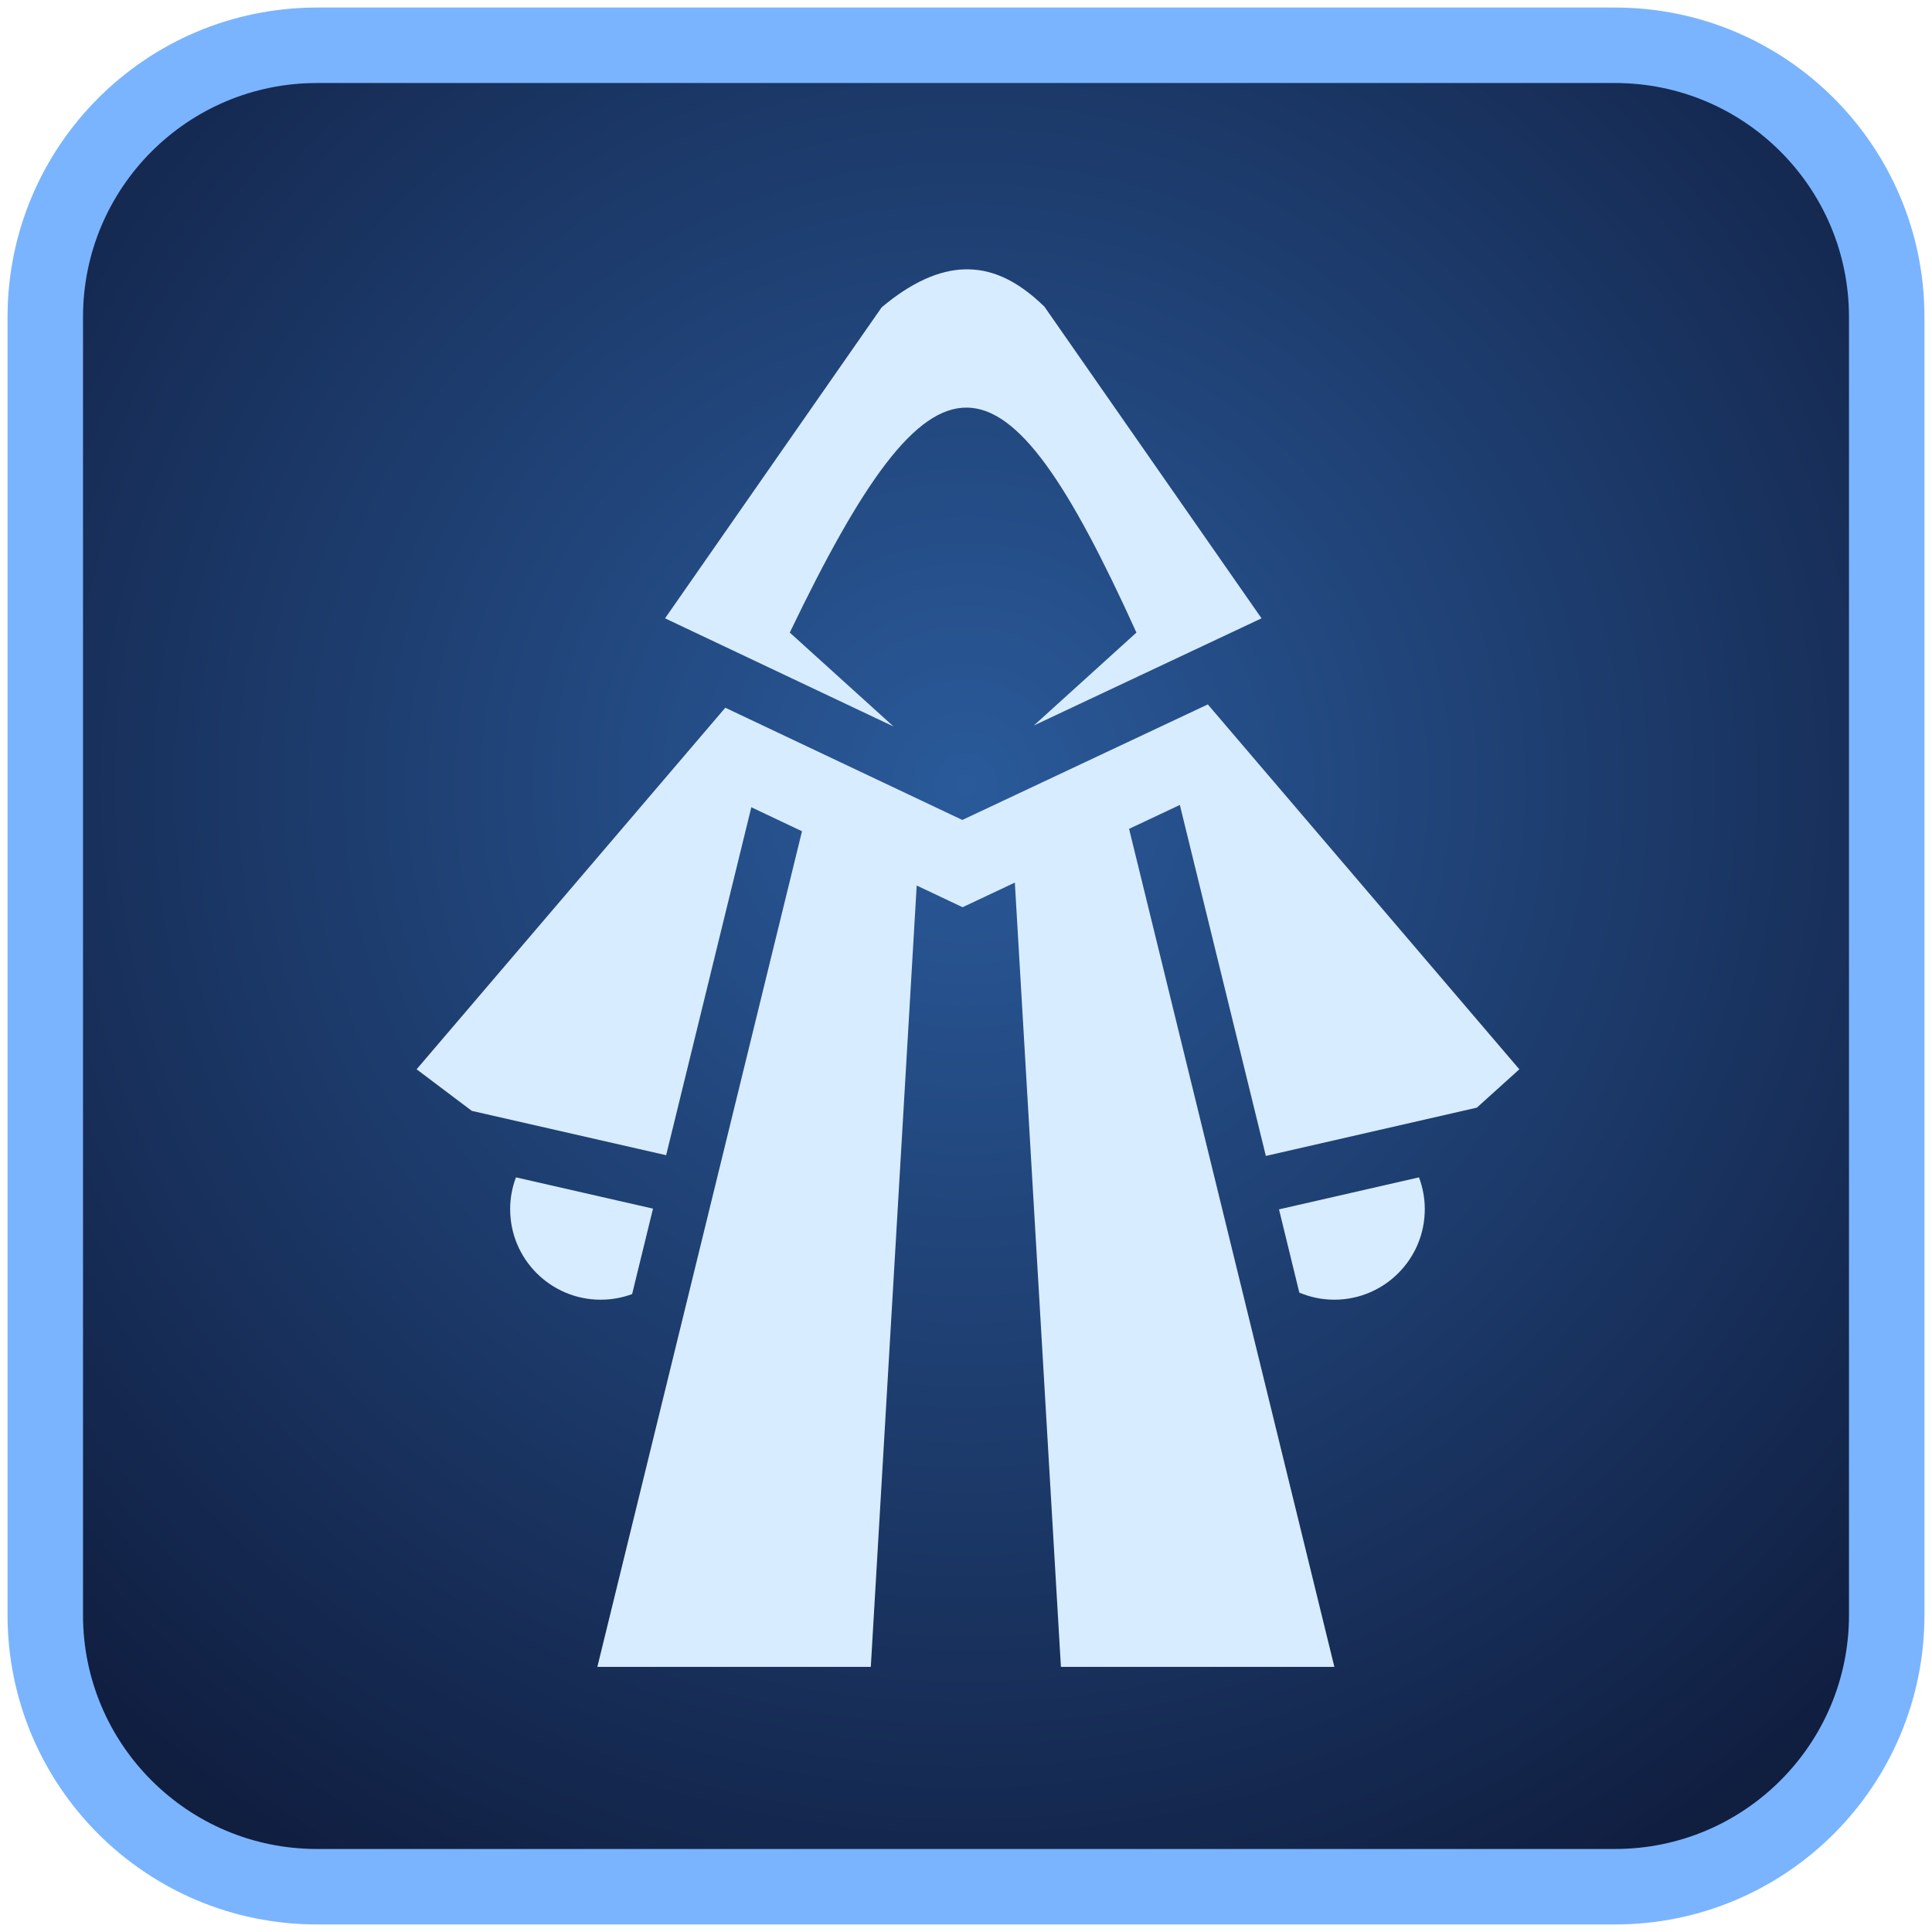
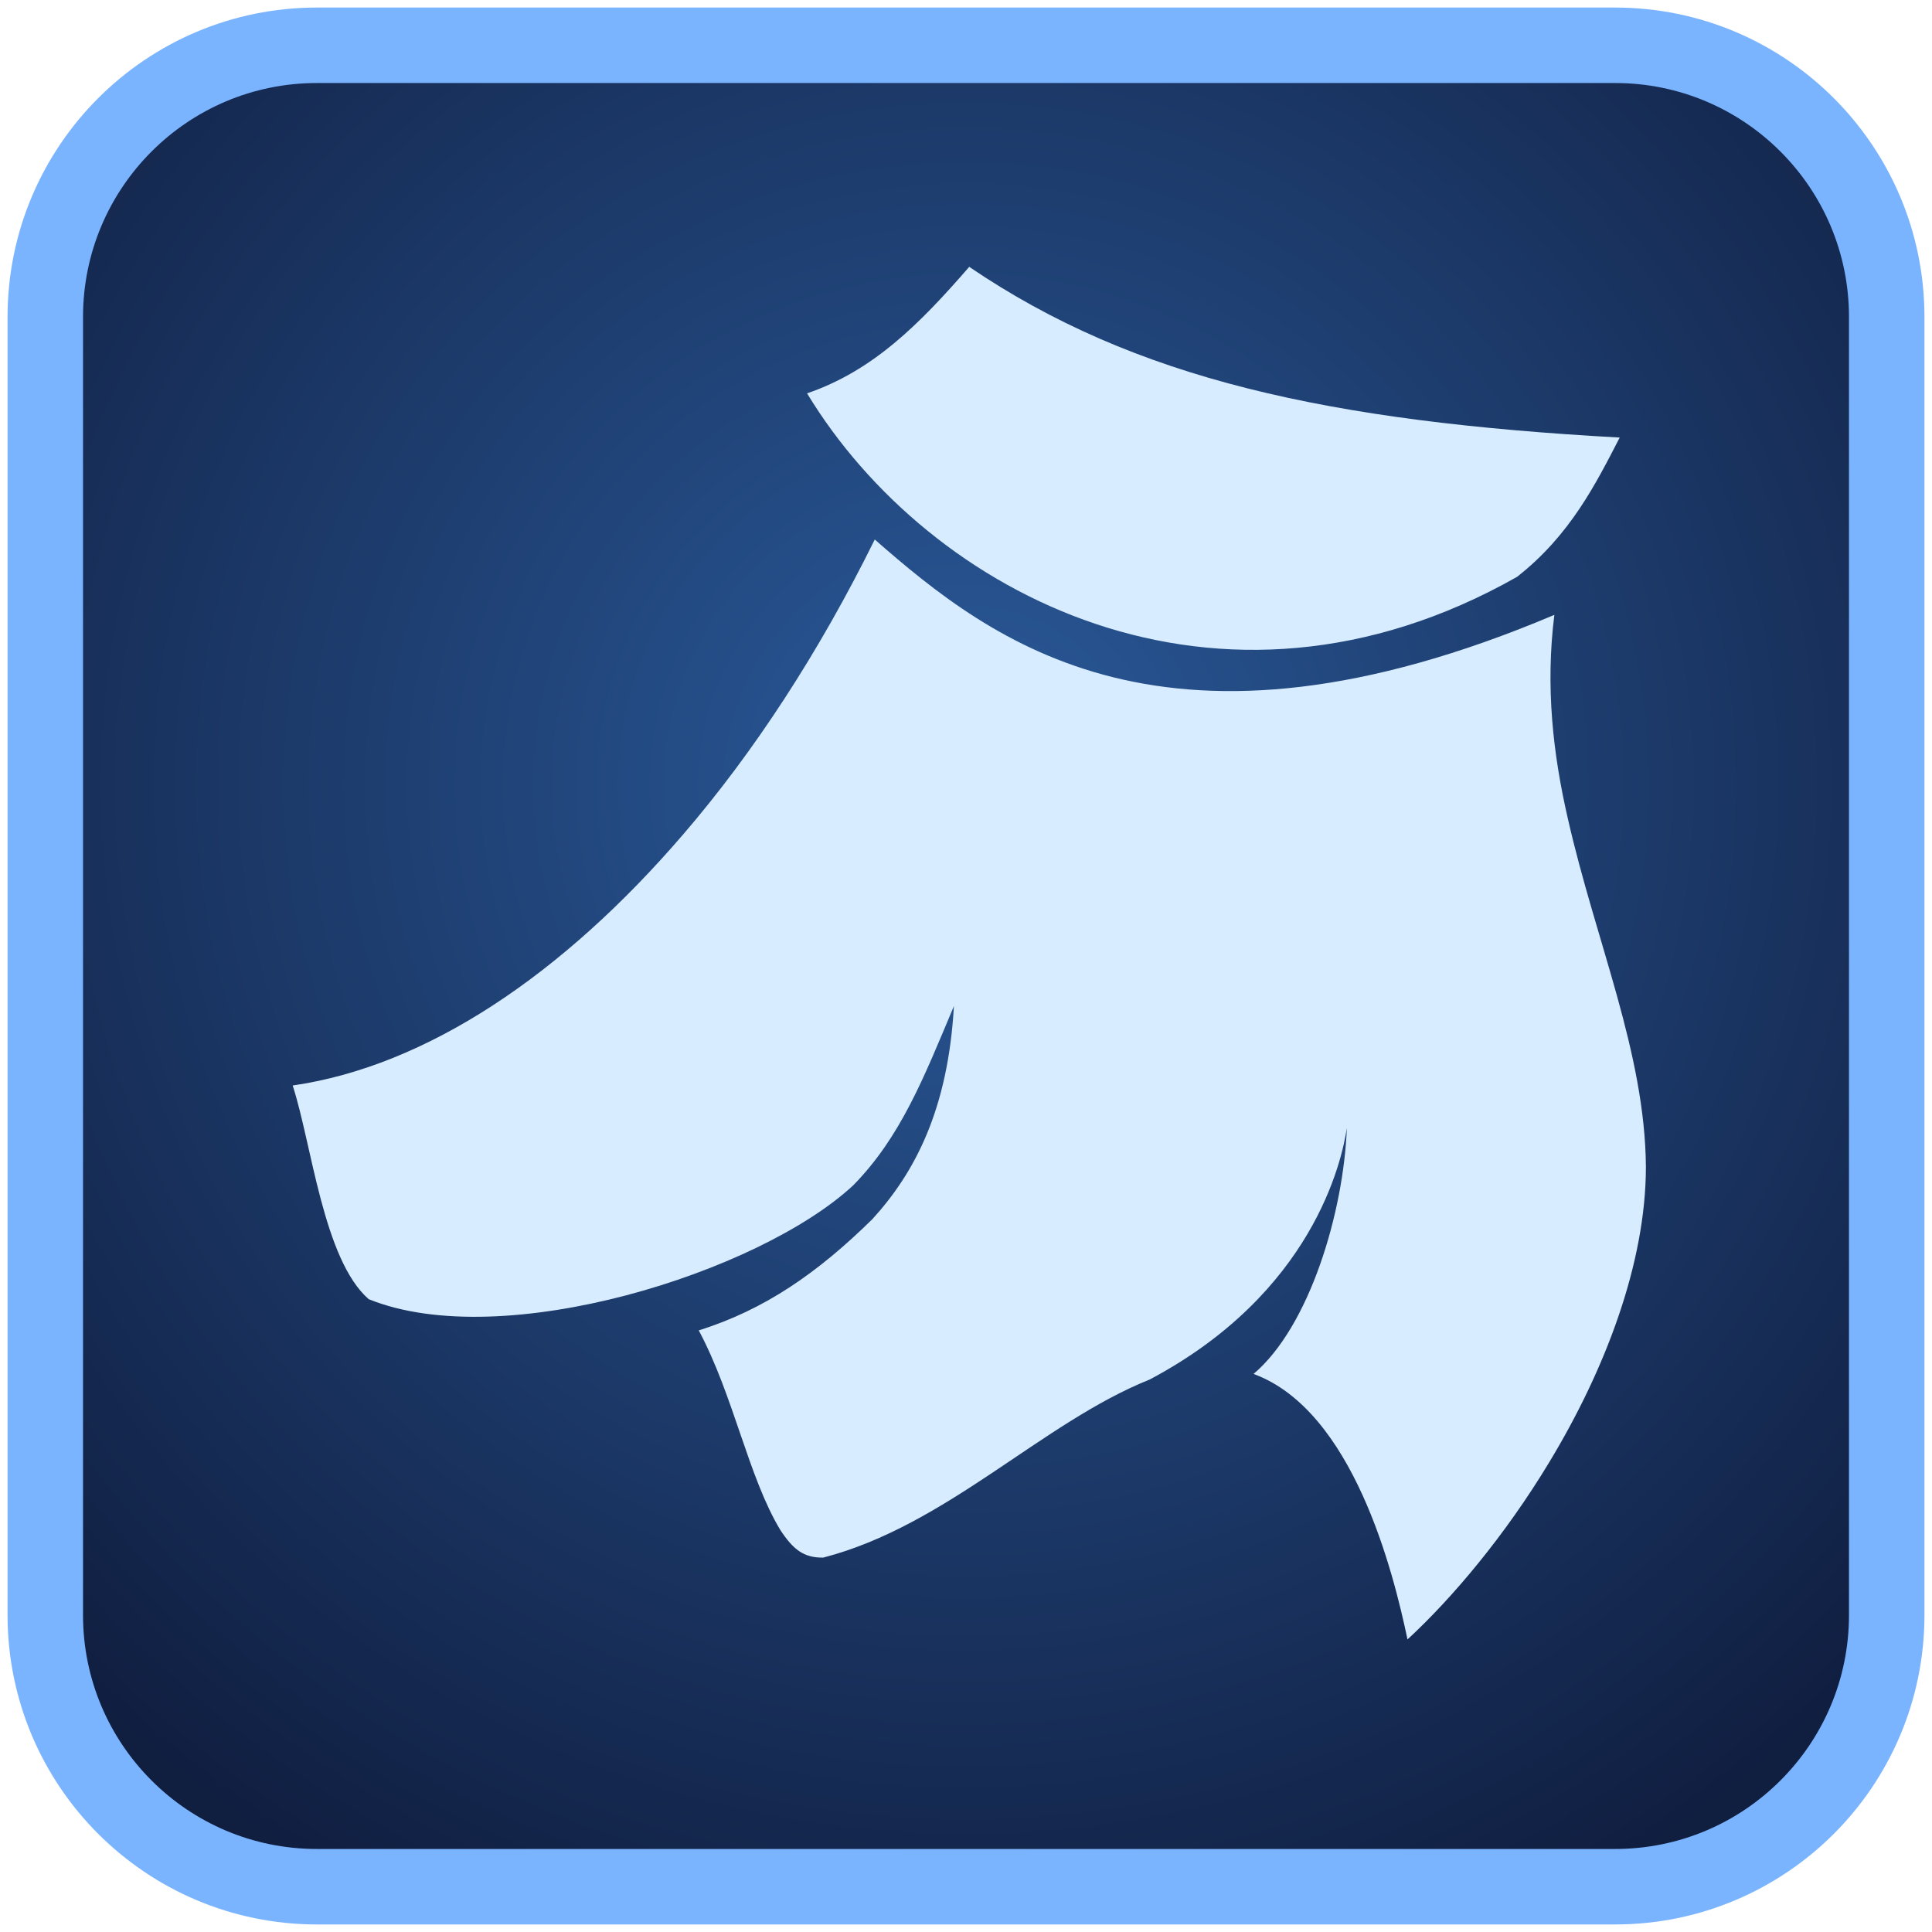
<svg xmlns="http://www.w3.org/2000/svg" viewBox="0 0 512 512">
  <defs>
    <radialGradient id="g" cx="50%" cy="40%" r="70%">
      <stop offset="0" stop-color="#2a5a9a" />
      <stop offset="1" stop-color="#101e40" />
    </radialGradient>
  </defs>
  <rect x="12" y="12" width="488" height="488" rx="72" fill="url(#g)" stroke="#7ab4ff" stroke-width="20" />
  <g transform="translate(56.32 56.32) scale(0.78)" fill="#d8ecff">
-     <path d="M255.563 19.313c-8.59.207-18.054 4.34-28.22 12.906L153.75 137.874l77.625 36.75-35.25-31.906c49.398-102.846 72.005-100.992 117.78 0l-34.842 31.56 77.343-36.405-73.78-105.906c-9.694-9.432-18.4-12.867-27.063-12.657zm82.593 147.812L258.75 204.5l-4 1.875-3.97-1.875-76.56-36.25L69.343 291.094l18.75 14.125 66.03 15.06 28.94-118.217 17.217 8.156-69.53 283.905h92.906l15.594-265.47 15.594 7.376 17.75-8.374 15.656 266.47h92.906l-69.75-284.72 17.25-8.125 29.22 119.25 71.687-16.405L444 291.095l-105.844-123.97zM103.094 327.813c-1.266 3.364-1.97 7.008-1.97 10.812 0 16.984 13.767 30.75 30.75 30.75 3.754 0 7.363-.676 10.69-1.906l7.092-29.033-46.562-10.625zm306.812 0l-47.562 10.875 6.906 28.28c3.65 1.534 7.665 2.407 11.875 2.407 16.984 0 30.75-13.766 30.75-30.75 0-3.81-.706-7.448-1.97-10.813z" />
+     <path d="M257.1 18.46c-17 19.58-32.7 35.31-55.1 42.98 41.5 68.46 139.9 119.76 241.2 62.36 18-14.1 26.7-31.45 34.9-47.34-98.9-5.45-164.8-19.81-221-58zM225 111.1c-18.9 38.3-41 72.2-65.1 100.2-40.8 47.5-87.03 78.7-132.67 85.3 6.47 19.8 10.43 59.2 25.84 72.6 45.63 18.5 132.83-9.1 164.63-38.7 16.1-16.4 24-36.6 34.2-60.9-2 35.2-13.3 56.6-27.7 72.4-18.5 18.2-36.6 30.8-59 37.8 11.9 22.3 16.8 49.7 27.7 67.8 4.4 6.7 8 9.5 14.6 9.4 42-10.9 74.4-45.9 110.9-60.5 55.3-29.3 65.3-74 67-85.5-1.1 28.7-12.7 67.5-31.7 83.6 33.8 12.4 47.5 67.3 52.3 90.2 15.2-14 33.2-35.4 48.1-60.1C473 393.5 487 357.2 487 324.2c-.3-38.8-17-76.4-26.5-118.2-5-21.7-7.7-44.7-4.6-69.3-131.7 55.7-190.9 9.4-230.9-25.6z" />
  </g>
</svg>
